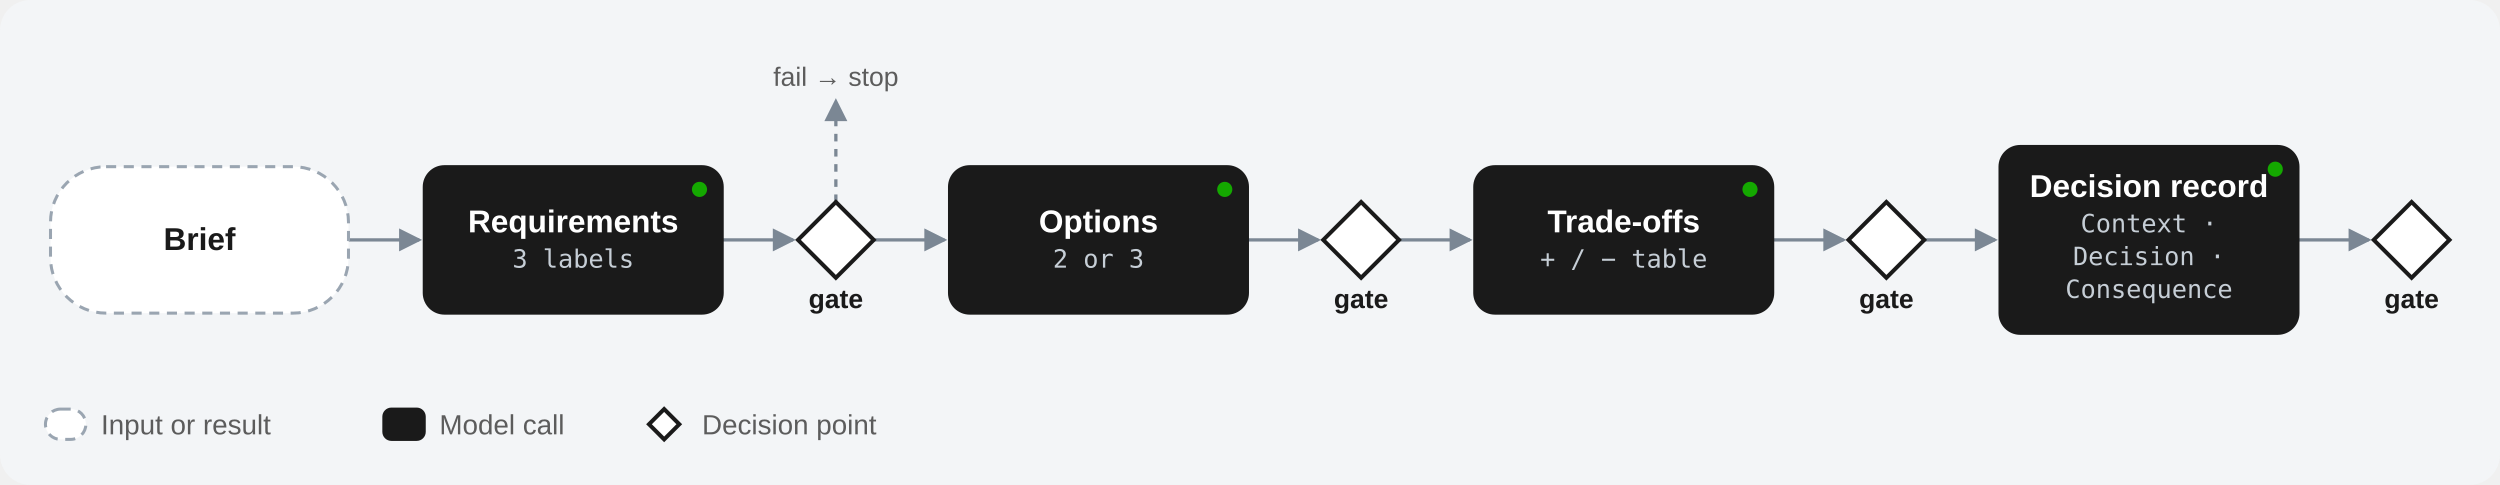
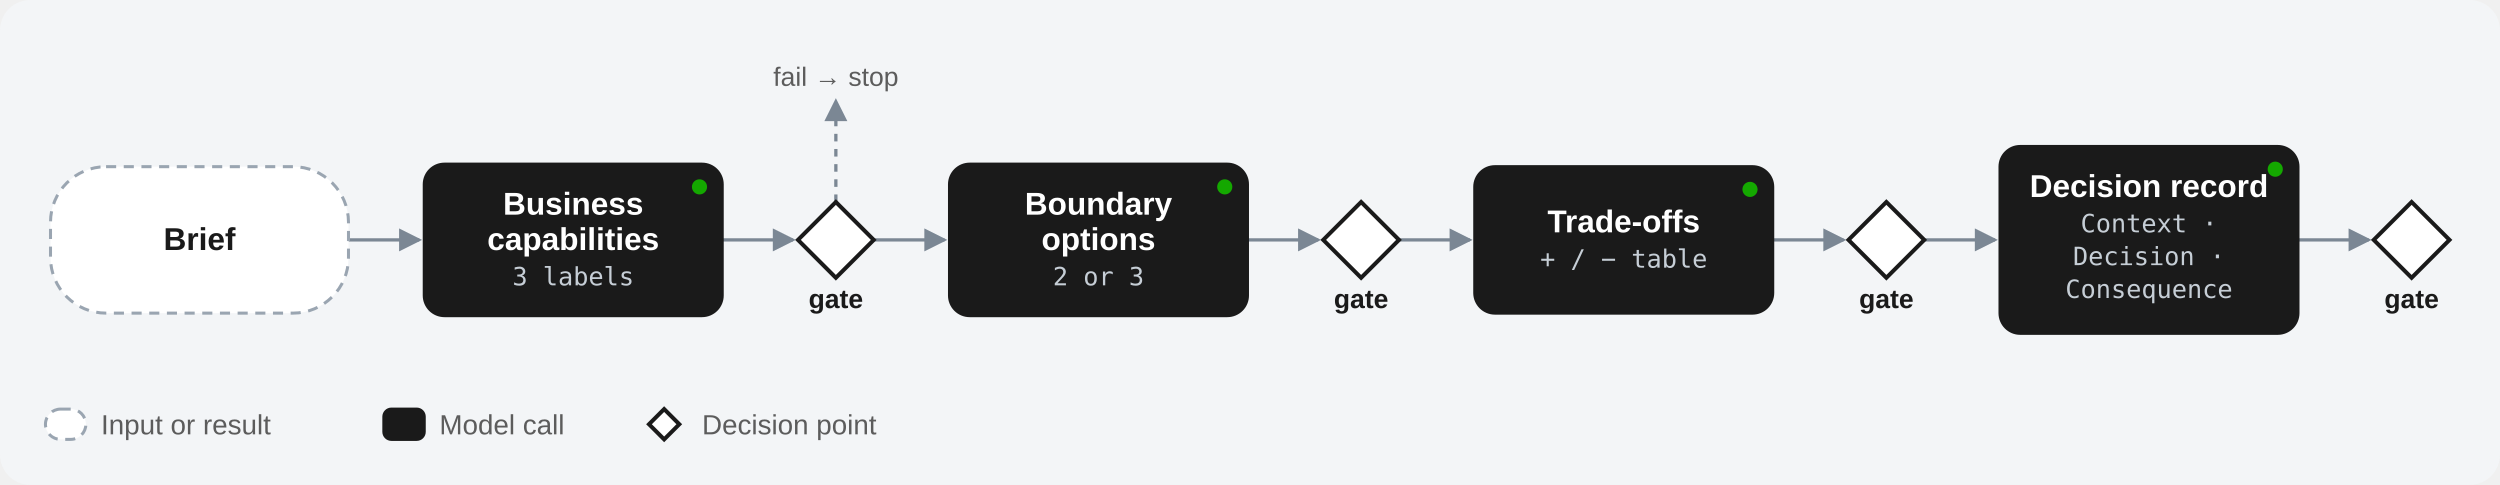
<svg xmlns="http://www.w3.org/2000/svg" class="dg" role="img" viewBox="0 0 990 192" width="990" height="192">
  <style>text{font-family:"Helvetica Neue",Arial,sans-serif}.dg{display:block;max-width:100%;height:auto;margin:0 auto;overflow:visible;font-family:inherit}.dg rect{stroke-width:1.2}.dg-title{font-size:12.5px;font-weight:600;text-anchor:middle;fill:#1a1a1a}.dg-sub{font-family:"SF Mono",Consolas,monospace;font-size:10px;text-anchor:middle;fill:#5c5c5c}.dg-data rect{fill:#fff;stroke:#9aa5b1;stroke-dasharray:4 3}.dg-code rect{fill:#fff;stroke:#c9d2da}.dg-model rect{fill:#1a1a1a;stroke:#1a1a1a}.dg-model .dg-title{fill:#fff}.dg-model .dg-sub{fill:#c6ced6}.dg-dot{fill:#14a800}.dg-check rect{fill:#fff;stroke:#1a1a1a;stroke-width:1.6}.dg-human rect{fill:#e8f5e4;stroke:#14a800}.dg-gate path{fill:#fff;stroke:#1a1a1a;stroke-width:1.6}.dg-gate-label{font-size:10.5px;font-weight:600;text-anchor:middle;fill:#1a1a1a}.dg-edge{fill:none;stroke:#7b8794;stroke-width:1.3}.dg marker path{fill:#7b8794}.dg-exit{stroke-dasharray:3 3}.dg-loop{stroke:#108a00;stroke-dasharray:5 3}.dg-edge-label,.dg-exit-label,.dg-loop-label{font-size:10.5px;fill:#5c5c5c;text-anchor:middle}.dg-loop-label{fill:#108a00;font-weight:600}.dg-start{text-anchor:start}.dg-end{text-anchor:end}.dg-legend-text{font-size:11px;fill:#5c5c5c}</style>
  <rect width="990" height="192" rx="12" fill="#f3f5f7" />
  <defs>
    <marker id="arrow" viewBox="0 0 8 8" refX="7" refY="4" markerWidth="7" markerHeight="7" orient="auto-start-reverse">
      <path d="M0 0L8 4L0 8Z" />
    </marker>
  </defs>
  <g transform="translate(18 18)">
    <path class="dg-edge" d="M120 77H148" marker-end="url(#arrow)" />
    <path class="dg-edge" d="M268 77H296" marker-end="url(#arrow)" />
    <path class="dg-edge" d="M328 77H356" marker-end="url(#arrow)" />
    <path class="dg-edge" d="M476 77H504" marker-end="url(#arrow)" />
    <path class="dg-edge" d="M536 77H564" marker-end="url(#arrow)" />
    <path class="dg-edge" d="M684 77H712" marker-end="url(#arrow)" />
    <path class="dg-edge" d="M744 77H772" marker-end="url(#arrow)" />
    <path class="dg-edge" d="M892 77H920" marker-end="url(#arrow)" />
    <path class="dg-edge dg-exit" d="M313 62V22" marker-end="url(#arrow)" />
    <text class="dg-exit-label" x="313" y="16">fail → stop</text>
    <g class="dg-data">
      <rect x="2" y="48" width="118" height="58" rx="22" />
      <text class="dg-title" x="61" y="81">Brief</text>
    </g>
    <g class="dg-model">
-       <rect x="150" y="48" width="118" height="58" rx="8" />
-       <circle class="dg-dot" cx="259" cy="57" r="3" />
-       <text class="dg-title" x="209" y="74">Requirements</text>
-       <text class="dg-sub" x="209" y="88">3 labels</text>
+       <rect x="150" y="47" width="118" height="60" rx="8" />
+       <circle class="dg-dot" cx="259" cy="56" r="3" />
+       <text class="dg-title" x="209" y="67">Business</text>
+       <text class="dg-title" x="209" y="81">capabilities</text>
+       <text class="dg-sub" x="209" y="95">3 labels</text>
    </g>
    <g class="dg-gate">
      <path d="M313 62L328 77L313 92L298 77Z" />
      <text class="dg-gate-label" x="313" y="104">
        <tspan x="313" dy="0">gate</tspan>
      </text>
    </g>
    <g class="dg-model">
-       <rect x="358" y="48" width="118" height="58" rx="8" />
-       <circle class="dg-dot" cx="467" cy="57" r="3" />
-       <text class="dg-title" x="417" y="74">Options</text>
-       <text class="dg-sub" x="417" y="88">2 or 3</text>
+       <rect x="358" y="47" width="118" height="60" rx="8" />
+       <circle class="dg-dot" cx="467" cy="56" r="3" />
+       <text class="dg-title" x="417" y="67">Boundary</text>
+       <text class="dg-title" x="417" y="81">options</text>
+       <text class="dg-sub" x="417" y="95">2 or 3</text>
    </g>
    <g class="dg-gate">
      <path d="M521 62L536 77L521 92L506 77Z" />
      <text class="dg-gate-label" x="521" y="104">
        <tspan x="521" dy="0">gate</tspan>
      </text>
    </g>
    <g class="dg-model">
      <rect x="566" y="48" width="118" height="58" rx="8" />
      <circle class="dg-dot" cx="675" cy="57" r="3" />
      <text class="dg-title" x="625" y="74">Trade-offs</text>
      <text class="dg-sub" x="625" y="88">+ / − table</text>
    </g>
    <g class="dg-gate">
      <path d="M729 62L744 77L729 92L714 77Z" />
      <text class="dg-gate-label" x="729" y="104">
        <tspan x="729" dy="0">gate</tspan>
      </text>
    </g>
    <g class="dg-model">
      <rect x="774" y="40" width="118" height="74" rx="8" />
      <circle class="dg-dot" cx="883" cy="49" r="3" />
      <text class="dg-title" x="833" y="60">Decision record</text>
      <text class="dg-sub" x="833" y="74">Context ·</text>
      <text class="dg-sub" x="833" y="87">Decision ·</text>
      <text class="dg-sub" x="833" y="100">Consequence</text>
    </g>
    <g class="dg-gate">
      <path d="M937 62L952 77L937 92L922 77Z" />
      <text class="dg-gate-label" x="937" y="104">
        <tspan x="937" dy="0">gate</tspan>
      </text>
    </g>
  </g>
  <g transform="translate(18 162)">
    <g class="dg-data">
      <rect x="0" y="0" width="16" height="12" rx="6" />
    </g>
    <text class="dg-legend-text" x="22" y="10">Input or result</text>
    <g class="dg-model">
      <rect x="134" y="0" width="16" height="12" rx="3" />
    </g>
    <text class="dg-legend-text" x="156" y="10">Model call</text>
    <g class="dg-gate">
      <path d="M245 0L251 6L245 12L239 6Z" />
    </g>
    <text class="dg-legend-text" x="260" y="10">Decision point</text>
  </g>
</svg>
